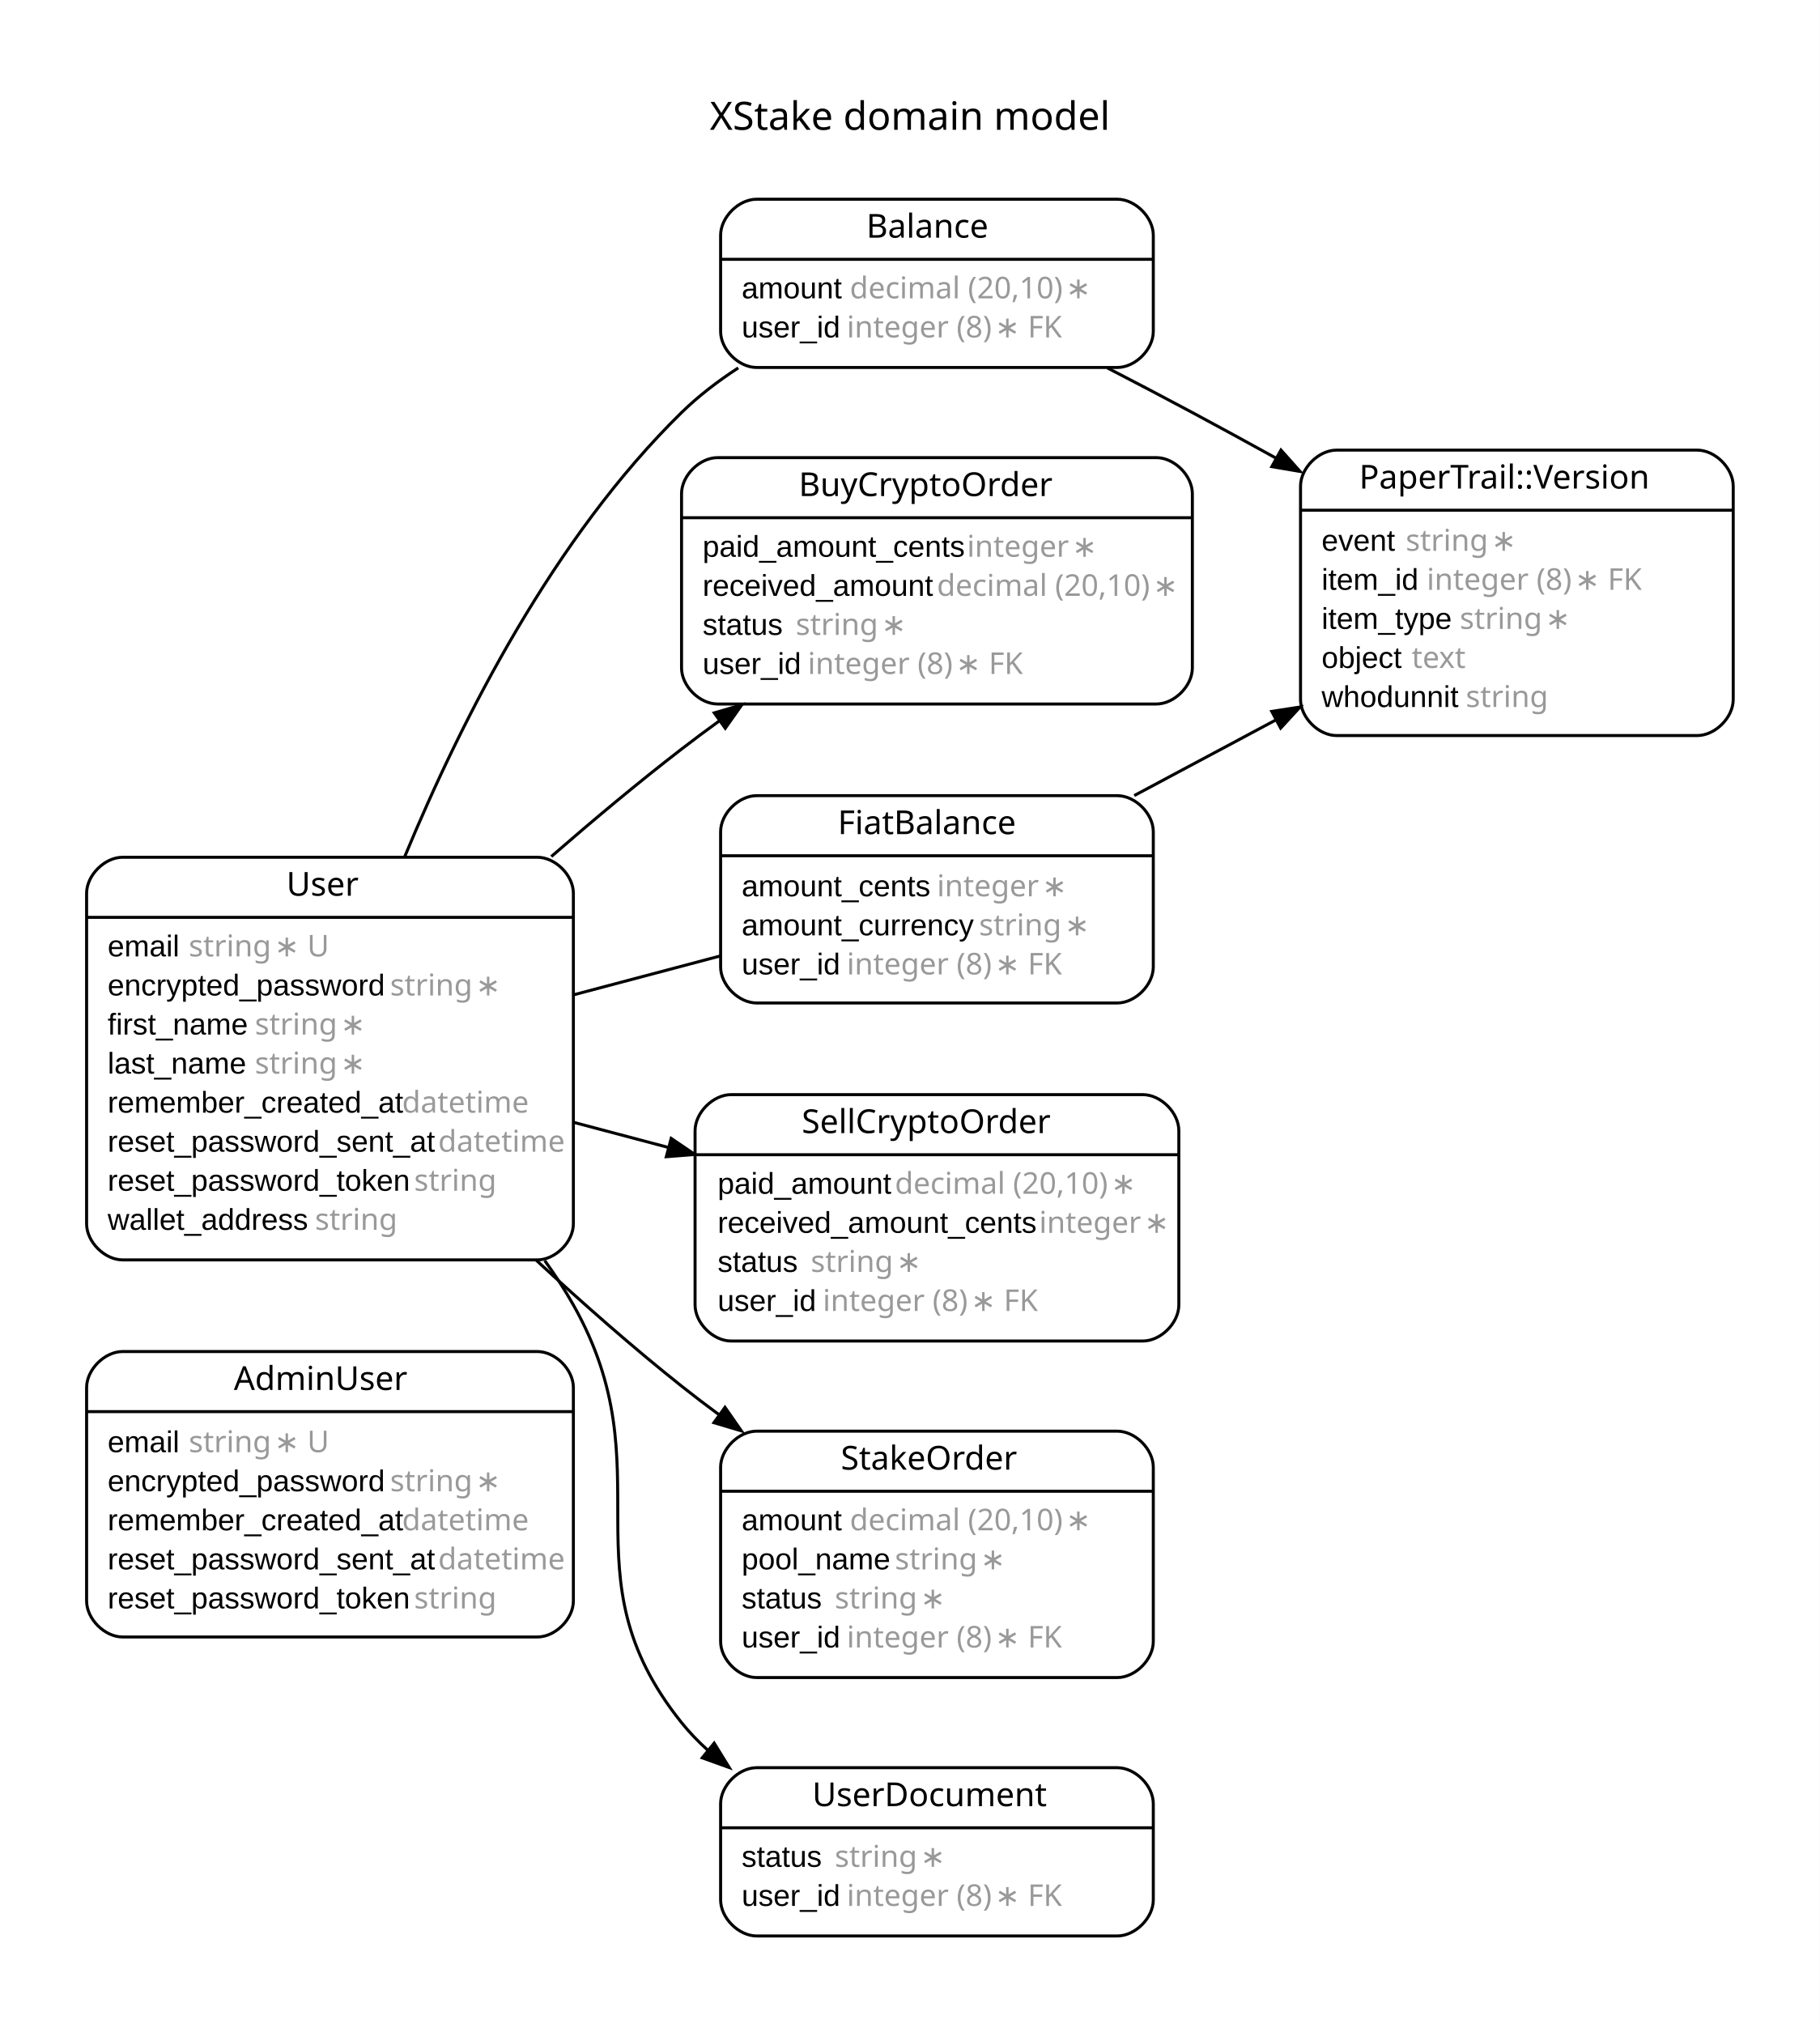
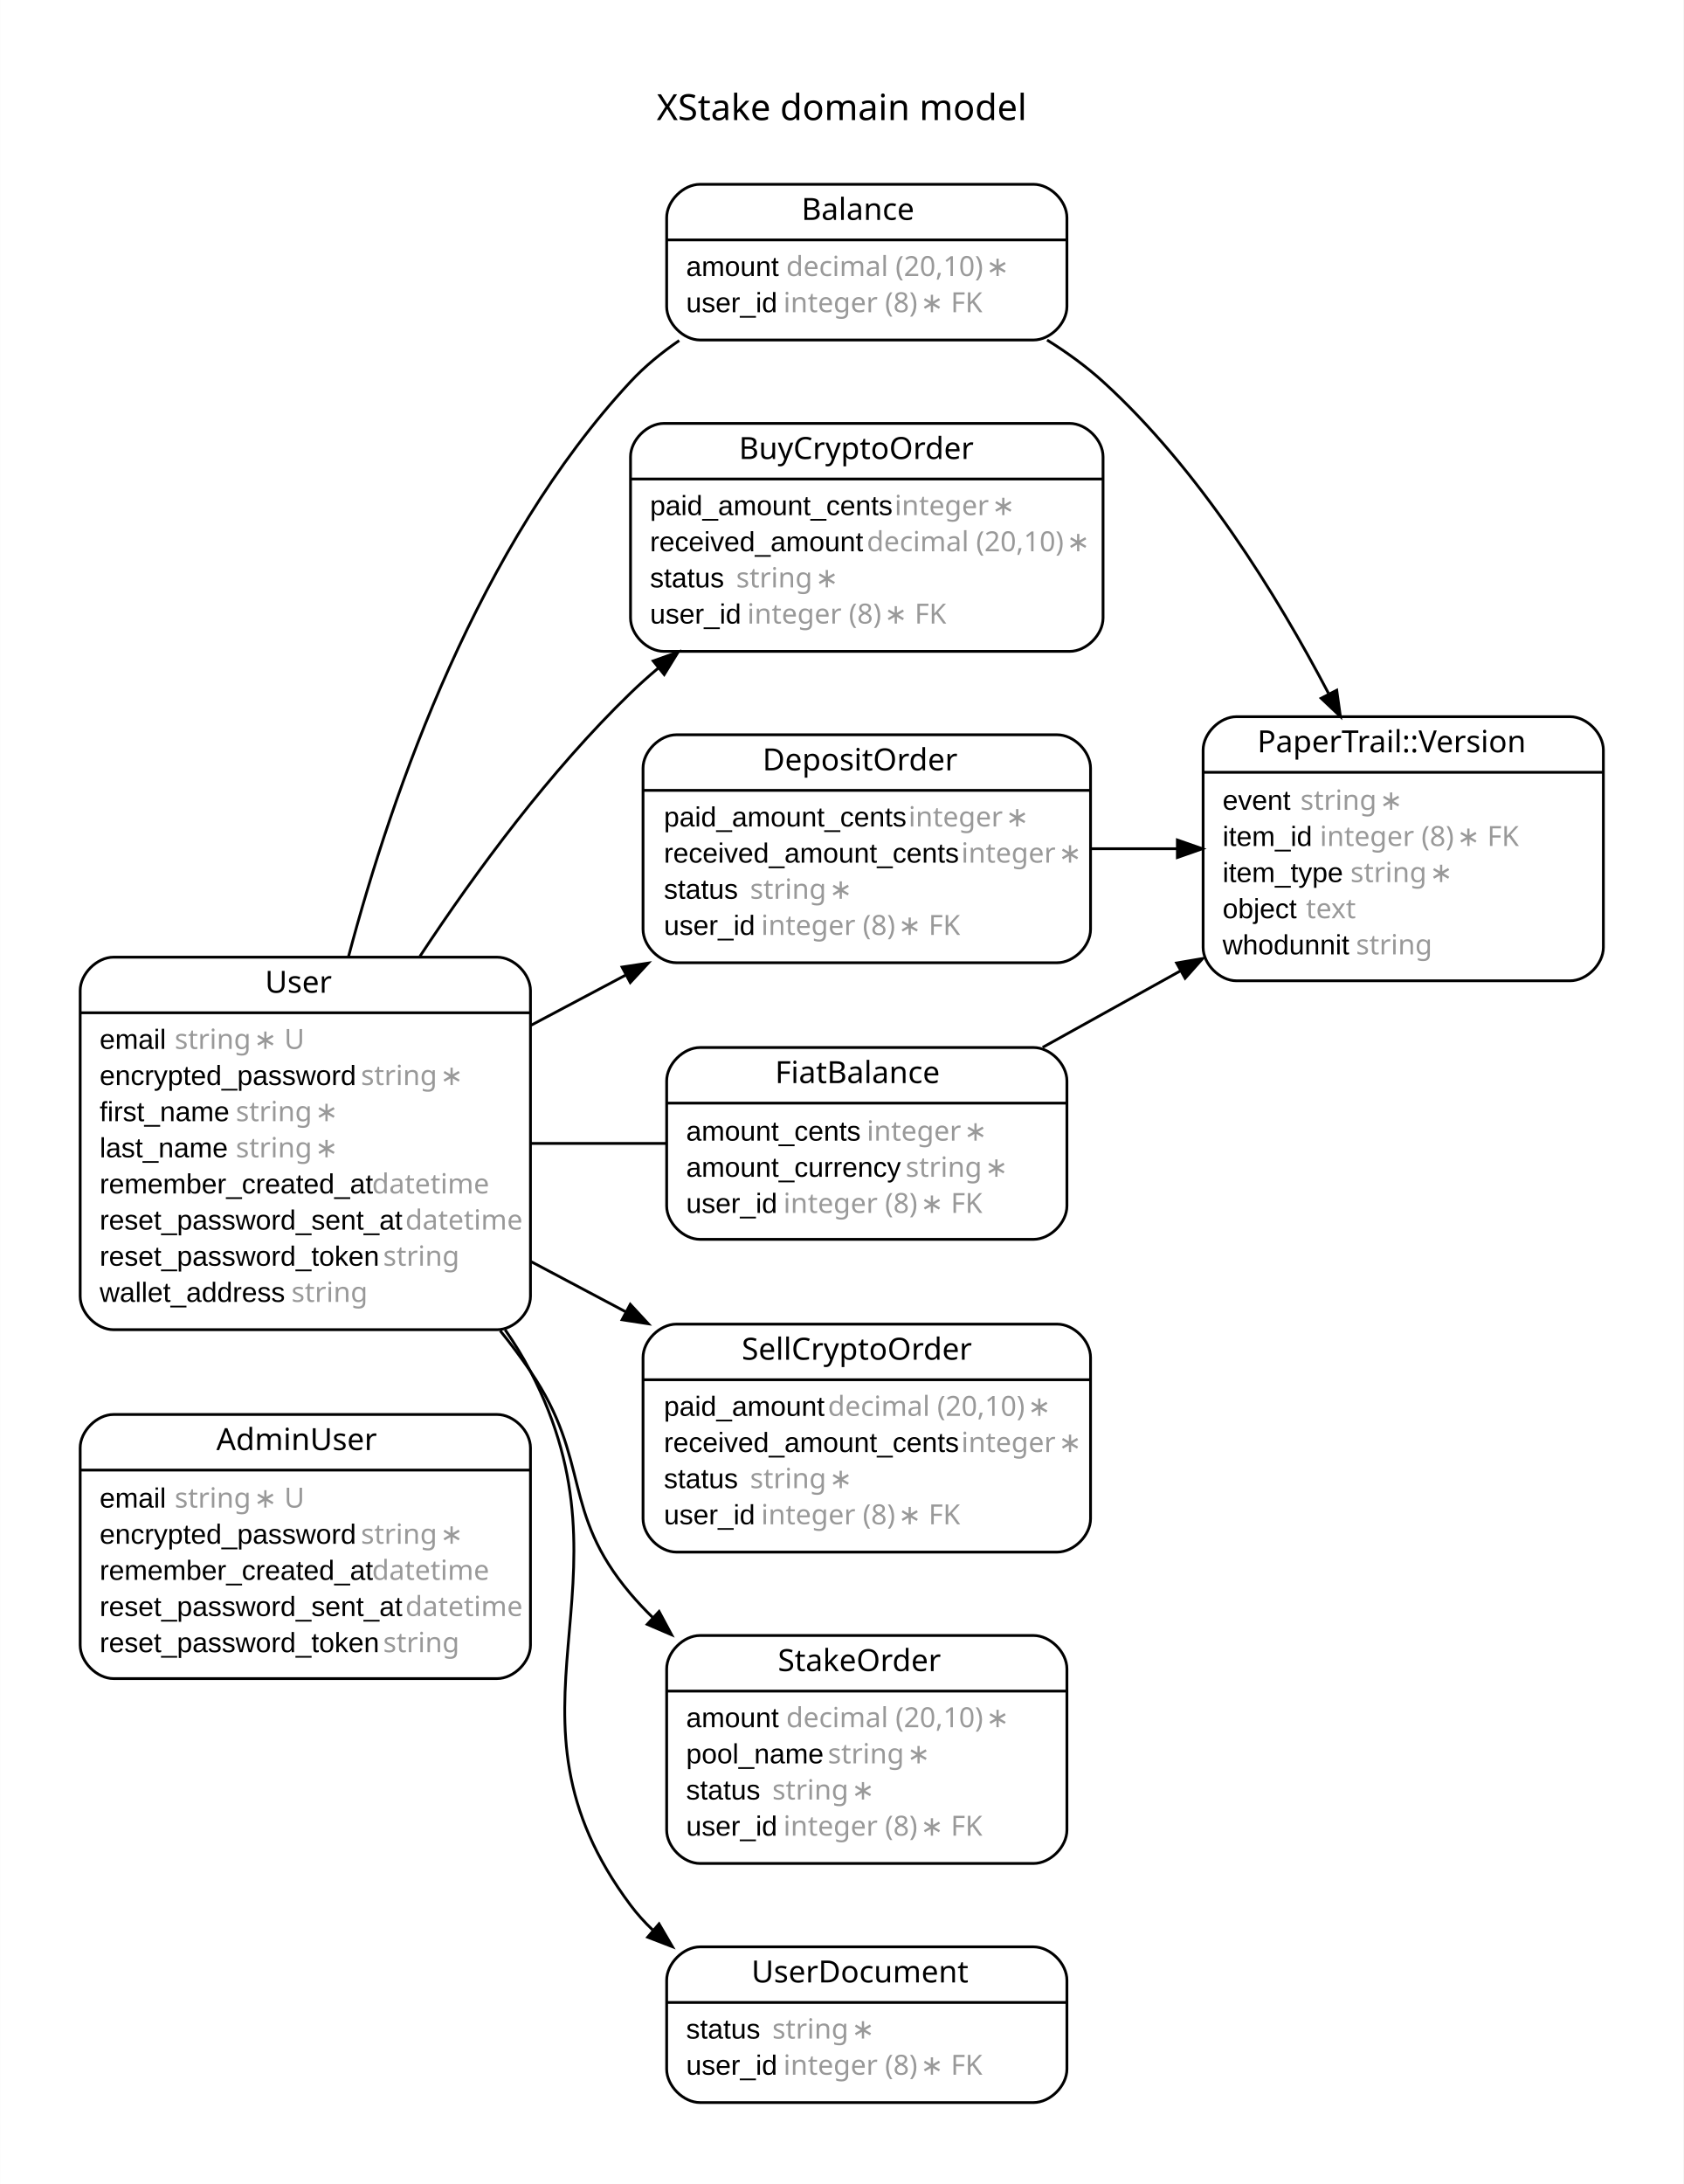
- <svg xmlns="http://www.w3.org/2000/svg" width="606pt" height="674pt" viewBox="0.00 0.00 605.60 673.60">
-   <g id="graph0" class="graph" transform="scale(1 1) rotate(0) translate(28.8 644.8)">
-     <polygon fill="white" stroke="transparent" points="-28.8,28.8 -28.8,-644.8 576.8,-644.8 576.8,28.8 -28.8,28.8" />
-     <text text-anchor="middle" x="274" y="-601.6" font-family="Arial Bold" font-size="13.00">XStake domain model</text>
+ <svg xmlns="http://www.w3.org/2000/svg" width="606pt" height="786pt" viewBox="0.00 0.00 605.60 785.60">
+   <g id="graph0" class="graph" transform="scale(1 1) rotate(0) translate(28.8 756.8)">
+     <polygon fill="white" stroke="transparent" points="-28.8,28.8 -28.8,-756.8 576.8,-756.8 576.8,28.8 -28.8,28.8" />
+     <text text-anchor="middle" x="274" y="-713.6" font-family="Arial Bold" font-size="13.00">XStake domain model</text>
    <g id="node1" class="node">
-       <path fill="none" stroke="black" d="M12,-100C12,-100 150,-100 150,-100 156,-100 162,-106 162,-112 162,-112 162,-183 162,-183 162,-189 156,-195 150,-195 150,-195 12,-195 12,-195 6,-195 0,-189 0,-183 0,-183 0,-112 0,-112 0,-106 6,-100 12,-100" />
-       <text text-anchor="start" x="49" y="-182.2" font-family="Arial Bold" font-size="11.00">AdminUser</text>
-       <polyline fill="none" stroke="black" points="0,-175 162,-175 " />
-       <text text-anchor="start" x="7" y="-161.5" font-family="Arial" font-size="10.00">email </text>
-       <text text-anchor="start" x="34" y="-161.5" font-family="Arial Italic" font-size="10.00" fill="#999999">string ∗ U</text>
-       <text text-anchor="start" x="7" y="-148.5" font-family="Arial" font-size="10.00">encrypted_password </text>
-       <text text-anchor="start" x="101" y="-148.5" font-family="Arial Italic" font-size="10.00" fill="#999999">string ∗</text>
-       <text text-anchor="start" x="7" y="-135.5" font-family="Arial" font-size="10.00">remember_created_at </text>
-       <text text-anchor="start" x="105" y="-135.5" font-family="Arial Italic" font-size="10.00" fill="#999999">datetime</text>
-       <text text-anchor="start" x="7" y="-122.5" font-family="Arial" font-size="10.00">reset_password_sent_at </text>
-       <text text-anchor="start" x="117" y="-122.5" font-family="Arial Italic" font-size="10.00" fill="#999999">datetime</text>
-       <text text-anchor="start" x="7" y="-109.5" font-family="Arial" font-size="10.00">reset_password_token </text>
-       <text text-anchor="start" x="109" y="-109.5" font-family="Arial Italic" font-size="10.00" fill="#999999">string</text>
+       <path fill="none" stroke="black" d="M12,-153C12,-153 150,-153 150,-153 156,-153 162,-159 162,-165 162,-165 162,-236 162,-236 162,-242 156,-248 150,-248 150,-248 12,-248 12,-248 6,-248 0,-242 0,-236 0,-236 0,-165 0,-165 0,-159 6,-153 12,-153" />
+       <text text-anchor="start" x="49" y="-235.2" font-family="Arial Bold" font-size="11.00">AdminUser</text>
+       <polyline fill="none" stroke="black" points="0,-228 162,-228 " />
+       <text text-anchor="start" x="7" y="-214.5" font-family="Arial" font-size="10.00">email </text>
+       <text text-anchor="start" x="34" y="-214.5" font-family="Arial Italic" font-size="10.00" fill="#999999">string ∗ U</text>
+       <text text-anchor="start" x="7" y="-201.5" font-family="Arial" font-size="10.00">encrypted_password </text>
+       <text text-anchor="start" x="101" y="-201.5" font-family="Arial Italic" font-size="10.00" fill="#999999">string ∗</text>
+       <text text-anchor="start" x="7" y="-188.5" font-family="Arial" font-size="10.00">remember_created_at </text>
+       <text text-anchor="start" x="105" y="-188.5" font-family="Arial Italic" font-size="10.00" fill="#999999">datetime</text>
+       <text text-anchor="start" x="7" y="-175.5" font-family="Arial" font-size="10.00">reset_password_sent_at </text>
+       <text text-anchor="start" x="117" y="-175.5" font-family="Arial Italic" font-size="10.00" fill="#999999">datetime</text>
+       <text text-anchor="start" x="7" y="-162.5" font-family="Arial" font-size="10.00">reset_password_token </text>
+       <text text-anchor="start" x="109" y="-162.5" font-family="Arial Italic" font-size="10.00" fill="#999999">string</text>
    </g>
    <g id="node2" class="node">
-       <path fill="none" stroke="black" d="M223,-522.5C223,-522.5 343,-522.5 343,-522.5 349,-522.5 355,-528.5 355,-534.5 355,-534.5 355,-566.5 355,-566.5 355,-572.5 349,-578.5 343,-578.5 343,-578.5 223,-578.5 223,-578.5 217,-578.5 211,-572.5 211,-566.5 211,-566.5 211,-534.5 211,-534.5 211,-528.5 217,-522.5 223,-522.5" />
-       <text text-anchor="start" x="259.5" y="-565.7" font-family="Arial Bold" font-size="11.00">Balance</text>
-       <polyline fill="none" stroke="black" points="211,-558.5 355,-558.5 " />
-       <text text-anchor="start" x="218" y="-545.5" font-family="Arial" font-size="10.00">amount </text>
-       <text text-anchor="start" x="254" y="-545.5" font-family="Arial Italic" font-size="10.00" fill="#999999">decimal (20,10) ∗</text>
-       <text text-anchor="start" x="218" y="-532.5" font-family="Arial" font-size="10.00">user_id </text>
-       <text text-anchor="start" x="253" y="-532.5" font-family="Arial Italic" font-size="10.00" fill="#999999">integer (8) ∗ FK</text>
+       <path fill="none" stroke="black" d="M223,-634.5C223,-634.5 343,-634.5 343,-634.5 349,-634.5 355,-640.5 355,-646.5 355,-646.5 355,-678.5 355,-678.5 355,-684.5 349,-690.5 343,-690.5 343,-690.5 223,-690.5 223,-690.5 217,-690.5 211,-684.5 211,-678.5 211,-678.5 211,-646.5 211,-646.5 211,-640.5 217,-634.5 223,-634.5" />
+       <text text-anchor="start" x="259.5" y="-677.7" font-family="Arial Bold" font-size="11.00">Balance</text>
+       <polyline fill="none" stroke="black" points="211,-670.5 355,-670.5 " />
+       <text text-anchor="start" x="218" y="-657.5" font-family="Arial" font-size="10.00">amount </text>
+       <text text-anchor="start" x="254" y="-657.5" font-family="Arial Italic" font-size="10.00" fill="#999999">decimal (20,10) ∗</text>
+       <text text-anchor="start" x="218" y="-644.5" font-family="Arial" font-size="10.00">user_id </text>
+       <text text-anchor="start" x="253" y="-644.5" font-family="Arial Italic" font-size="10.00" fill="#999999">integer (8) ∗ FK</text>
+     </g>
+     <g id="node6" class="node">
+       <path fill="none" stroke="black" d="M416,-404C416,-404 536,-404 536,-404 542,-404 548,-410 548,-416 548,-416 548,-487 548,-487 548,-493 542,-499 536,-499 536,-499 416,-499 416,-499 410,-499 404,-493 404,-487 404,-487 404,-416 404,-416 404,-410 410,-404 416,-404" />
+       <text text-anchor="start" x="423.5" y="-486.2" font-family="Arial Bold" font-size="11.00">PaperTrail::Version</text>
+       <polyline fill="none" stroke="black" points="404,-479 548,-479 " />
+       <text text-anchor="start" x="411" y="-465.5" font-family="Arial" font-size="10.00">event </text>
+       <text text-anchor="start" x="439" y="-465.5" font-family="Arial Italic" font-size="10.00" fill="#999999">string ∗</text>
+       <text text-anchor="start" x="411" y="-452.5" font-family="Arial" font-size="10.00">item_id </text>
+       <text text-anchor="start" x="446" y="-452.5" font-family="Arial Italic" font-size="10.00" fill="#999999">integer (8) ∗ FK</text>
+       <text text-anchor="start" x="411" y="-439.5" font-family="Arial" font-size="10.00">item_type </text>
+       <text text-anchor="start" x="457" y="-439.5" font-family="Arial Italic" font-size="10.00" fill="#999999">string ∗</text>
+       <text text-anchor="start" x="411" y="-426.5" font-family="Arial" font-size="10.00">object </text>
+       <text text-anchor="start" x="441" y="-426.5" font-family="Arial Italic" font-size="10.00" fill="#999999">text</text>
+       <text text-anchor="start" x="411" y="-413.5" font-family="Arial" font-size="10.00">whodunnit </text>
+       <text text-anchor="start" x="459" y="-413.5" font-family="Arial Italic" font-size="10.00" fill="#999999">string</text>
+     </g>
+     <g id="edge1" class="edge">
+       <path fill="none" stroke="black" d="M347.87,-634.49C355.05,-630.01 361.94,-625.01 368,-619.5 402.57,-588.04 430.46,-542.97 449.09,-507.43" />
+       <polygon fill="black" stroke="black" points="452.07,-508.52 453.39,-499.08 446.47,-505.63 452.07,-508.52" />
+     </g>
+     <g id="node3" class="node">
+       <path fill="none" stroke="black" d="M210,-522.5C210,-522.5 356,-522.5 356,-522.5 362,-522.5 368,-528.5 368,-534.5 368,-534.5 368,-592.5 368,-592.5 368,-598.5 362,-604.5 356,-604.5 356,-604.5 210,-604.5 210,-604.5 204,-604.5 198,-598.5 198,-592.5 198,-592.5 198,-534.5 198,-534.5 198,-528.5 204,-522.5 210,-522.5" />
+       <text text-anchor="start" x="237" y="-591.7" font-family="Arial Bold" font-size="11.00">BuyCryptoOrder</text>
+       <polyline fill="none" stroke="black" points="198,-584.5 368,-584.5 " />
+       <text text-anchor="start" x="205" y="-571.5" font-family="Arial" font-size="10.00">paid_amount_cents </text>
+       <text text-anchor="start" x="293" y="-571.5" font-family="Arial Italic" font-size="10.00" fill="#999999">integer ∗</text>
+       <text text-anchor="start" x="205" y="-558.5" font-family="Arial" font-size="10.00">received_amount </text>
+       <text text-anchor="start" x="283" y="-558.5" font-family="Arial Italic" font-size="10.00" fill="#999999">decimal (20,10) ∗</text>
+       <text text-anchor="start" x="205" y="-545.5" font-family="Arial" font-size="10.00">status </text>
+       <text text-anchor="start" x="236" y="-545.5" font-family="Arial Italic" font-size="10.00" fill="#999999">string ∗</text>
+       <text text-anchor="start" x="205" y="-532.5" font-family="Arial" font-size="10.00">user_id </text>
+       <text text-anchor="start" x="240" y="-532.5" font-family="Arial Italic" font-size="10.00" fill="#999999">integer (8) ∗ FK</text>
+     </g>
+     <g id="node4" class="node">
+       <path fill="none" stroke="black" d="M214.5,-410.5C214.5,-410.5 351.5,-410.5 351.5,-410.5 357.5,-410.5 363.5,-416.5 363.5,-422.5 363.5,-422.5 363.5,-480.5 363.5,-480.5 363.5,-486.5 357.5,-492.5 351.5,-492.5 351.5,-492.5 214.5,-492.5 214.5,-492.5 208.5,-492.5 202.5,-486.5 202.5,-480.5 202.5,-480.5 202.5,-422.5 202.5,-422.5 202.5,-416.5 208.5,-410.5 214.5,-410.5" />
+       <text text-anchor="start" x="245.5" y="-479.7" font-family="Arial Bold" font-size="11.00">DepositOrder</text>
+       <polyline fill="none" stroke="black" points="202.5,-472.5 363.5,-472.5 " />
+       <text text-anchor="start" x="210" y="-459.5" font-family="Arial" font-size="10.00">paid_amount_cents </text>
+       <text text-anchor="start" x="298" y="-459.5" font-family="Arial Italic" font-size="10.00" fill="#999999">integer ∗</text>
+       <text text-anchor="start" x="210" y="-446.5" font-family="Arial" font-size="10.00">received_amount_cents </text>
+       <text text-anchor="start" x="317" y="-446.5" font-family="Arial Italic" font-size="10.00" fill="#999999">integer ∗</text>
+       <text text-anchor="start" x="210" y="-433.5" font-family="Arial" font-size="10.00">status </text>
+       <text text-anchor="start" x="241" y="-433.5" font-family="Arial Italic" font-size="10.00" fill="#999999">string ∗</text>
+       <text text-anchor="start" x="210" y="-420.5" font-family="Arial" font-size="10.00">user_id </text>
+       <text text-anchor="start" x="245" y="-420.5" font-family="Arial Italic" font-size="10.00" fill="#999999">integer (8) ∗ FK</text>
+     </g>
+     <g id="edge2" class="edge">
+       <path fill="none" stroke="black" d="M363.62,-451.5C373.81,-451.5 384.24,-451.5 394.44,-451.5" />
+       <polygon fill="black" stroke="black" points="394.74,-454.65 403.74,-451.5 394.74,-448.35 394.74,-454.65" />
    </g>
    <g id="node5" class="node">
-       <path fill="none" stroke="black" d="M416,-400C416,-400 536,-400 536,-400 542,-400 548,-406 548,-412 548,-412 548,-483 548,-483 548,-489 542,-495 536,-495 536,-495 416,-495 416,-495 410,-495 404,-489 404,-483 404,-483 404,-412 404,-412 404,-406 410,-400 416,-400" />
-       <text text-anchor="start" x="423.5" y="-482.2" font-family="Arial Bold" font-size="11.00">PaperTrail::Version</text>
-       <polyline fill="none" stroke="black" points="404,-475 548,-475 " />
-       <text text-anchor="start" x="411" y="-461.5" font-family="Arial" font-size="10.00">event </text>
-       <text text-anchor="start" x="439" y="-461.5" font-family="Arial Italic" font-size="10.00" fill="#999999">string ∗</text>
-       <text text-anchor="start" x="411" y="-448.5" font-family="Arial" font-size="10.00">item_id </text>
-       <text text-anchor="start" x="446" y="-448.5" font-family="Arial Italic" font-size="10.00" fill="#999999">integer (8) ∗ FK</text>
-       <text text-anchor="start" x="411" y="-435.5" font-family="Arial" font-size="10.00">item_type </text>
-       <text text-anchor="start" x="457" y="-435.5" font-family="Arial Italic" font-size="10.00" fill="#999999">string ∗</text>
-       <text text-anchor="start" x="411" y="-422.5" font-family="Arial" font-size="10.00">object </text>
-       <text text-anchor="start" x="441" y="-422.5" font-family="Arial Italic" font-size="10.00" fill="#999999">text</text>
-       <text text-anchor="start" x="411" y="-409.5" font-family="Arial" font-size="10.00">whodunnit </text>
-       <text text-anchor="start" x="459" y="-409.5" font-family="Arial Italic" font-size="10.00" fill="#999999">string</text>
-     </g>
-     <g id="edge1" class="edge">
-       <path fill="none" stroke="black" d="M339.73,-522.35C349.2,-517.46 358.9,-512.38 368,-507.5 377,-502.67 386.38,-497.55 395.69,-492.41" />
-       <polygon fill="black" stroke="black" points="397.49,-495.02 403.84,-487.9 394.44,-489.5 397.49,-495.02" />
-     </g>
-     <g id="node3" class="node">
-       <path fill="none" stroke="black" d="M210,-410.5C210,-410.5 356,-410.5 356,-410.5 362,-410.5 368,-416.5 368,-422.5 368,-422.5 368,-480.5 368,-480.5 368,-486.5 362,-492.5 356,-492.5 356,-492.5 210,-492.5 210,-492.5 204,-492.5 198,-486.5 198,-480.5 198,-480.5 198,-422.5 198,-422.5 198,-416.5 204,-410.5 210,-410.5" />
-       <text text-anchor="start" x="237" y="-479.7" font-family="Arial Bold" font-size="11.00">BuyCryptoOrder</text>
-       <polyline fill="none" stroke="black" points="198,-472.5 368,-472.5 " />
-       <text text-anchor="start" x="205" y="-459.5" font-family="Arial" font-size="10.00">paid_amount_cents </text>
-       <text text-anchor="start" x="293" y="-459.5" font-family="Arial Italic" font-size="10.00" fill="#999999">integer ∗</text>
-       <text text-anchor="start" x="205" y="-446.5" font-family="Arial" font-size="10.00">received_amount </text>
-       <text text-anchor="start" x="283" y="-446.5" font-family="Arial Italic" font-size="10.00" fill="#999999">decimal (20,10) ∗</text>
-       <text text-anchor="start" x="205" y="-433.5" font-family="Arial" font-size="10.00">status </text>
-       <text text-anchor="start" x="236" y="-433.5" font-family="Arial Italic" font-size="10.00" fill="#999999">string ∗</text>
-       <text text-anchor="start" x="205" y="-420.5" font-family="Arial" font-size="10.00">user_id </text>
-       <text text-anchor="start" x="240" y="-420.5" font-family="Arial Italic" font-size="10.00" fill="#999999">integer (8) ∗ FK</text>
-     </g>
-     <g id="node4" class="node">
      <path fill="none" stroke="black" d="M223,-311C223,-311 343,-311 343,-311 349,-311 355,-317 355,-323 355,-323 355,-368 355,-368 355,-374 349,-380 343,-380 343,-380 223,-380 223,-380 217,-380 211,-374 211,-368 211,-368 211,-323 211,-323 211,-317 217,-311 223,-311" />
      <text text-anchor="start" x="250" y="-367.2" font-family="Arial Bold" font-size="11.00">FiatBalance</text>
      <polyline fill="none" stroke="black" points="211,-360 355,-360 " />
      <text text-anchor="start" x="218" y="-346.5" font-family="Arial" font-size="10.00">amount_cents </text>
      <text text-anchor="start" x="283" y="-346.5" font-family="Arial Italic" font-size="10.00" fill="#999999">integer ∗</text>
      <text text-anchor="start" x="218" y="-333.5" font-family="Arial" font-size="10.00">amount_currency </text>
      <text text-anchor="start" x="297" y="-333.5" font-family="Arial Italic" font-size="10.00" fill="#999999">string ∗</text>
      <text text-anchor="start" x="218" y="-320.5" font-family="Arial" font-size="10.00">user_id </text>
      <text text-anchor="start" x="253" y="-320.5" font-family="Arial Italic" font-size="10.00" fill="#999999">integer (8) ∗ FK</text>
    </g>
-     <g id="edge2" class="edge">
-       <path fill="none" stroke="black" d="M348.66,-380.03C363.78,-388.1 380.05,-396.79 395.72,-405.16" />
-       <polygon fill="black" stroke="black" points="394.42,-408.04 403.84,-409.5 397.39,-402.48 394.42,-408.04" />
+     <g id="edge3" class="edge">
+       <path fill="none" stroke="black" d="M346.28,-380.06C362.09,-388.84 379.29,-398.38 395.81,-407.55" />
+       <polygon fill="black" stroke="black" points="394.46,-410.41 403.86,-412.02 397.52,-404.9 394.46,-410.41" />
    </g>
-     <g id="node6" class="node">
+     <g id="node7" class="node">
      <path fill="none" stroke="black" d="M214.5,-198.5C214.5,-198.5 351.5,-198.5 351.5,-198.5 357.5,-198.5 363.5,-204.5 363.5,-210.5 363.5,-210.5 363.5,-268.5 363.5,-268.5 363.5,-274.5 357.5,-280.5 351.5,-280.5 351.5,-280.5 214.5,-280.5 214.5,-280.5 208.5,-280.5 202.5,-274.5 202.5,-268.5 202.5,-268.5 202.5,-210.5 202.5,-210.5 202.5,-204.5 208.5,-198.5 214.5,-198.5" />
      <text text-anchor="start" x="238" y="-267.7" font-family="Arial Bold" font-size="11.00">SellCryptoOrder</text>
      <polyline fill="none" stroke="black" points="202.5,-260.5 363.5,-260.5 " />
      <text text-anchor="start" x="210" y="-247.5" font-family="Arial" font-size="10.00">paid_amount </text>
      <text text-anchor="start" x="269" y="-247.5" font-family="Arial Italic" font-size="10.00" fill="#999999">decimal (20,10) ∗</text>
      <text text-anchor="start" x="210" y="-234.5" font-family="Arial" font-size="10.00">received_amount_cents </text>
      <text text-anchor="start" x="317" y="-234.5" font-family="Arial Italic" font-size="10.00" fill="#999999">integer ∗</text>
      <text text-anchor="start" x="210" y="-221.5" font-family="Arial" font-size="10.00">status </text>
      <text text-anchor="start" x="241" y="-221.5" font-family="Arial Italic" font-size="10.00" fill="#999999">string ∗</text>
      <text text-anchor="start" x="210" y="-208.5" font-family="Arial" font-size="10.00">user_id </text>
      <text text-anchor="start" x="245" y="-208.5" font-family="Arial Italic" font-size="10.00" fill="#999999">integer (8) ∗ FK</text>
    </g>
-     <g id="node7" class="node">
+     <g id="node8" class="node">
      <path fill="none" stroke="black" d="M223,-86.5C223,-86.5 343,-86.5 343,-86.5 349,-86.5 355,-92.5 355,-98.5 355,-98.5 355,-156.5 355,-156.5 355,-162.5 349,-168.5 343,-168.5 343,-168.5 223,-168.5 223,-168.5 217,-168.5 211,-162.5 211,-156.5 211,-156.5 211,-98.5 211,-98.5 211,-92.5 217,-86.5 223,-86.5" />
      <text text-anchor="start" x="251" y="-155.7" font-family="Arial Bold" font-size="11.00">StakeOrder</text>
      <polyline fill="none" stroke="black" points="211,-148.5 355,-148.5 " />
      <text text-anchor="start" x="218" y="-135.5" font-family="Arial" font-size="10.00">amount </text>
      <text text-anchor="start" x="254" y="-135.5" font-family="Arial Italic" font-size="10.00" fill="#999999">decimal (20,10) ∗</text>
      <text text-anchor="start" x="218" y="-122.5" font-family="Arial" font-size="10.00">pool_name </text>
      <text text-anchor="start" x="269" y="-122.5" font-family="Arial Italic" font-size="10.00" fill="#999999">string ∗</text>
      <text text-anchor="start" x="218" y="-109.5" font-family="Arial" font-size="10.00">status </text>
      <text text-anchor="start" x="249" y="-109.5" font-family="Arial Italic" font-size="10.00" fill="#999999">string ∗</text>
      <text text-anchor="start" x="218" y="-96.5" font-family="Arial" font-size="10.00">user_id </text>
      <text text-anchor="start" x="253" y="-96.5" font-family="Arial Italic" font-size="10.00" fill="#999999">integer (8) ∗ FK</text>
    </g>
-     <g id="node8" class="node">
-       <path fill="none" stroke="black" d="M12,-225.5C12,-225.5 150,-225.5 150,-225.5 156,-225.5 162,-231.5 162,-237.5 162,-237.5 162,-347.5 162,-347.5 162,-353.5 156,-359.5 150,-359.5 150,-359.5 12,-359.5 12,-359.5 6,-359.5 0,-353.5 0,-347.5 0,-347.5 0,-237.5 0,-237.5 0,-231.5 6,-225.5 12,-225.5" />
-       <text text-anchor="start" x="66.5" y="-346.7" font-family="Arial Bold" font-size="11.00">User</text>
-       <polyline fill="none" stroke="black" points="0,-339.5 162,-339.5 " />
-       <text text-anchor="start" x="7" y="-326.5" font-family="Arial" font-size="10.00">email </text>
-       <text text-anchor="start" x="34" y="-326.5" font-family="Arial Italic" font-size="10.00" fill="#999999">string ∗ U</text>
-       <text text-anchor="start" x="7" y="-313.5" font-family="Arial" font-size="10.00">encrypted_password </text>
-       <text text-anchor="start" x="101" y="-313.5" font-family="Arial Italic" font-size="10.00" fill="#999999">string ∗</text>
-       <text text-anchor="start" x="7" y="-300.5" font-family="Arial" font-size="10.00">first_name </text>
-       <text text-anchor="start" x="56" y="-300.5" font-family="Arial Italic" font-size="10.00" fill="#999999">string ∗</text>
-       <text text-anchor="start" x="7" y="-287.5" font-family="Arial" font-size="10.00">last_name </text>
-       <text text-anchor="start" x="56" y="-287.5" font-family="Arial Italic" font-size="10.00" fill="#999999">string ∗</text>
-       <text text-anchor="start" x="7" y="-274.5" font-family="Arial" font-size="10.00">remember_created_at </text>
-       <text text-anchor="start" x="105" y="-274.5" font-family="Arial Italic" font-size="10.00" fill="#999999">datetime</text>
-       <text text-anchor="start" x="7" y="-261.5" font-family="Arial" font-size="10.00">reset_password_sent_at </text>
-       <text text-anchor="start" x="117" y="-261.5" font-family="Arial Italic" font-size="10.00" fill="#999999">datetime</text>
-       <text text-anchor="start" x="7" y="-248.5" font-family="Arial" font-size="10.00">reset_password_token </text>
-       <text text-anchor="start" x="109" y="-248.5" font-family="Arial Italic" font-size="10.00" fill="#999999">string</text>
-       <text text-anchor="start" x="7" y="-235.5" font-family="Arial" font-size="10.00">wallet_address </text>
-       <text text-anchor="start" x="76" y="-235.5" font-family="Arial Italic" font-size="10.00" fill="#999999">string</text>
+     <g id="node9" class="node">
+       <path fill="none" stroke="black" d="M12,-278.5C12,-278.5 150,-278.5 150,-278.5 156,-278.5 162,-284.5 162,-290.5 162,-290.5 162,-400.5 162,-400.5 162,-406.5 156,-412.5 150,-412.5 150,-412.5 12,-412.5 12,-412.5 6,-412.5 0,-406.5 0,-400.5 0,-400.5 0,-290.5 0,-290.5 0,-284.5 6,-278.5 12,-278.5" />
+       <text text-anchor="start" x="66.5" y="-399.7" font-family="Arial Bold" font-size="11.00">User</text>
+       <polyline fill="none" stroke="black" points="0,-392.5 162,-392.5 " />
+       <text text-anchor="start" x="7" y="-379.5" font-family="Arial" font-size="10.00">email </text>
+       <text text-anchor="start" x="34" y="-379.5" font-family="Arial Italic" font-size="10.00" fill="#999999">string ∗ U</text>
+       <text text-anchor="start" x="7" y="-366.5" font-family="Arial" font-size="10.00">encrypted_password </text>
+       <text text-anchor="start" x="101" y="-366.5" font-family="Arial Italic" font-size="10.00" fill="#999999">string ∗</text>
+       <text text-anchor="start" x="7" y="-353.5" font-family="Arial" font-size="10.00">first_name </text>
+       <text text-anchor="start" x="56" y="-353.5" font-family="Arial Italic" font-size="10.00" fill="#999999">string ∗</text>
+       <text text-anchor="start" x="7" y="-340.5" font-family="Arial" font-size="10.00">last_name </text>
+       <text text-anchor="start" x="56" y="-340.5" font-family="Arial Italic" font-size="10.00" fill="#999999">string ∗</text>
+       <text text-anchor="start" x="7" y="-327.5" font-family="Arial" font-size="10.00">remember_created_at </text>
+       <text text-anchor="start" x="105" y="-327.5" font-family="Arial Italic" font-size="10.00" fill="#999999">datetime</text>
+       <text text-anchor="start" x="7" y="-314.5" font-family="Arial" font-size="10.00">reset_password_sent_at </text>
+       <text text-anchor="start" x="117" y="-314.5" font-family="Arial Italic" font-size="10.00" fill="#999999">datetime</text>
+       <text text-anchor="start" x="7" y="-301.5" font-family="Arial" font-size="10.00">reset_password_token </text>
+       <text text-anchor="start" x="109" y="-301.5" font-family="Arial Italic" font-size="10.00" fill="#999999">string</text>
+       <text text-anchor="start" x="7" y="-288.5" font-family="Arial" font-size="10.00">wallet_address </text>
+       <text text-anchor="start" x="76" y="-288.5" font-family="Arial Italic" font-size="10.00" fill="#999999">string</text>
+     </g>
+     <g id="edge6" class="edge">
+       <path fill="none" stroke="black" d="M96.54,-412.71C112.55,-473.07 143.56,-560.96 198,-619.5 203.13,-625.02 209.13,-629.94 215.52,-634.31" />
+     </g>
+     <g id="edge9" class="edge">
+       <path fill="none" stroke="black" d="M122.25,-412.83C142.63,-443.73 169.16,-479.6 198,-507.5 201.14,-510.54 204.47,-513.52 207.91,-516.42" />
+       <polygon fill="black" stroke="black" points="206.16,-519.05 215.13,-522.26 210.12,-514.15 206.16,-519.05" />
+     </g>
+     <g id="edge8" class="edge">
+       <path fill="none" stroke="black" d="M162.2,-388C173.39,-393.94 184.93,-400.05 196.22,-406.04" />
+       <polygon fill="black" stroke="black" points="194.96,-408.93 204.39,-410.37 197.91,-403.37 194.96,-408.93" />
+     </g>
+     <g id="edge7" class="edge">
+       <path fill="none" stroke="black" d="M162.2,-345.5C178.28,-345.5 195.08,-345.5 210.83,-345.5" />
+     </g>
+     <g id="edge10" class="edge">
+       <path fill="none" stroke="black" d="M162.2,-303C173.39,-297.06 184.93,-290.95 196.22,-284.96" />
+       <polygon fill="black" stroke="black" points="197.91,-287.63 204.39,-280.63 194.96,-282.07 197.91,-287.63" />
    </g>
    <g id="edge5" class="edge">
-       <path fill="none" stroke="black" d="M105.93,-359.84C125.07,-405.99 155.71,-466.12 198,-507.5 203.62,-513 210.09,-517.95 216.88,-522.36" />
+       <path fill="none" stroke="black" d="M151.11,-278.14C154.97,-273.33 158.64,-268.43 162,-263.5 183.95,-231.28 172.8,-213.25 198,-183.5 200.49,-180.57 203.16,-177.72 205.98,-174.98" />
+       <polygon fill="black" stroke="black" points="208.27,-177.15 212.78,-168.75 204.01,-172.51 208.27,-177.15" />
    </g>
-     <g id="edge7" class="edge">
-       <path fill="none" stroke="black" d="M154.65,-359.73C168.74,-371.99 183.61,-384.4 198,-395.5 202.09,-398.65 206.35,-401.83 210.69,-404.97" />
-       <polygon fill="black" stroke="black" points="208.89,-407.55 218.05,-410.22 212.55,-402.42 208.89,-407.55" />
-     </g>
-     <g id="edge6" class="edge">
-       <path fill="none" stroke="black" d="M162.2,-313.75C178.28,-318.01 195.08,-322.46 210.83,-326.64" />
-     </g>
-     <g id="edge8" class="edge">
-       <path fill="none" stroke="black" d="M162.2,-271.25C172.55,-268.5 183.21,-265.68 193.69,-262.9" />
-       <polygon fill="black" stroke="black" points="194.55,-265.93 202.44,-260.58 192.93,-259.84 194.55,-265.93" />
-     </g>
-     <g id="edge4" class="edge">
-       <path fill="none" stroke="black" d="M149.62,-225.41C165.09,-211.08 181.77,-196.39 198,-183.5 202.04,-180.29 206.27,-177.07 210.58,-173.9" />
-       <polygon fill="black" stroke="black" points="212.46,-176.43 217.91,-168.6 208.77,-171.32 212.46,-176.43" />
-     </g>
-     <g id="node9" class="node">
+     <g id="node10" class="node">
      <path fill="none" stroke="black" d="M223,-0.5C223,-0.5 343,-0.5 343,-0.5 349,-0.5 355,-6.5 355,-12.5 355,-12.5 355,-44.5 355,-44.5 355,-50.5 349,-56.5 343,-56.5 343,-56.5 223,-56.5 223,-56.5 217,-56.5 211,-50.5 211,-44.5 211,-44.5 211,-12.5 211,-12.5 211,-6.5 217,-0.5 223,-0.5" />
      <text text-anchor="start" x="241.5" y="-43.7" font-family="Arial Bold" font-size="11.00">UserDocument</text>
      <polyline fill="none" stroke="black" points="211,-36.5 355,-36.5 " />
      <text text-anchor="start" x="218" y="-23.5" font-family="Arial" font-size="10.00">status </text>
      <text text-anchor="start" x="249" y="-23.5" font-family="Arial Italic" font-size="10.00" fill="#999999">string ∗</text>
      <text text-anchor="start" x="218" y="-10.5" font-family="Arial" font-size="10.00">user_id </text>
      <text text-anchor="start" x="253" y="-10.5" font-family="Arial Italic" font-size="10.00" fill="#999999">integer (8) ∗ FK</text>
    </g>
-     <g id="edge3" class="edge">
-       <path fill="none" stroke="black" d="M152.47,-225.27C155.95,-220.46 159.17,-215.52 162,-210.5 193.33,-154.91 158.09,-121.3 198,-71.5 200.61,-68.25 203.52,-65.22 206.66,-62.4" />
-       <polygon fill="black" stroke="black" points="208.86,-64.67 213.87,-56.55 204.89,-59.78 208.86,-64.67" />
+     <g id="edge4" class="edge">
+       <path fill="none" stroke="black" d="M152.88,-278.49C156.26,-273.63 159.34,-268.62 162,-263.5 202.03,-186.46 146.05,-141.06 198,-71.5 200.37,-68.33 203.04,-65.37 205.94,-62.61" />
+       <polygon fill="black" stroke="black" points="208.26,-64.78 213.07,-56.55 204.17,-59.98 208.26,-64.78" />
    </g>
  </g>
</svg>
